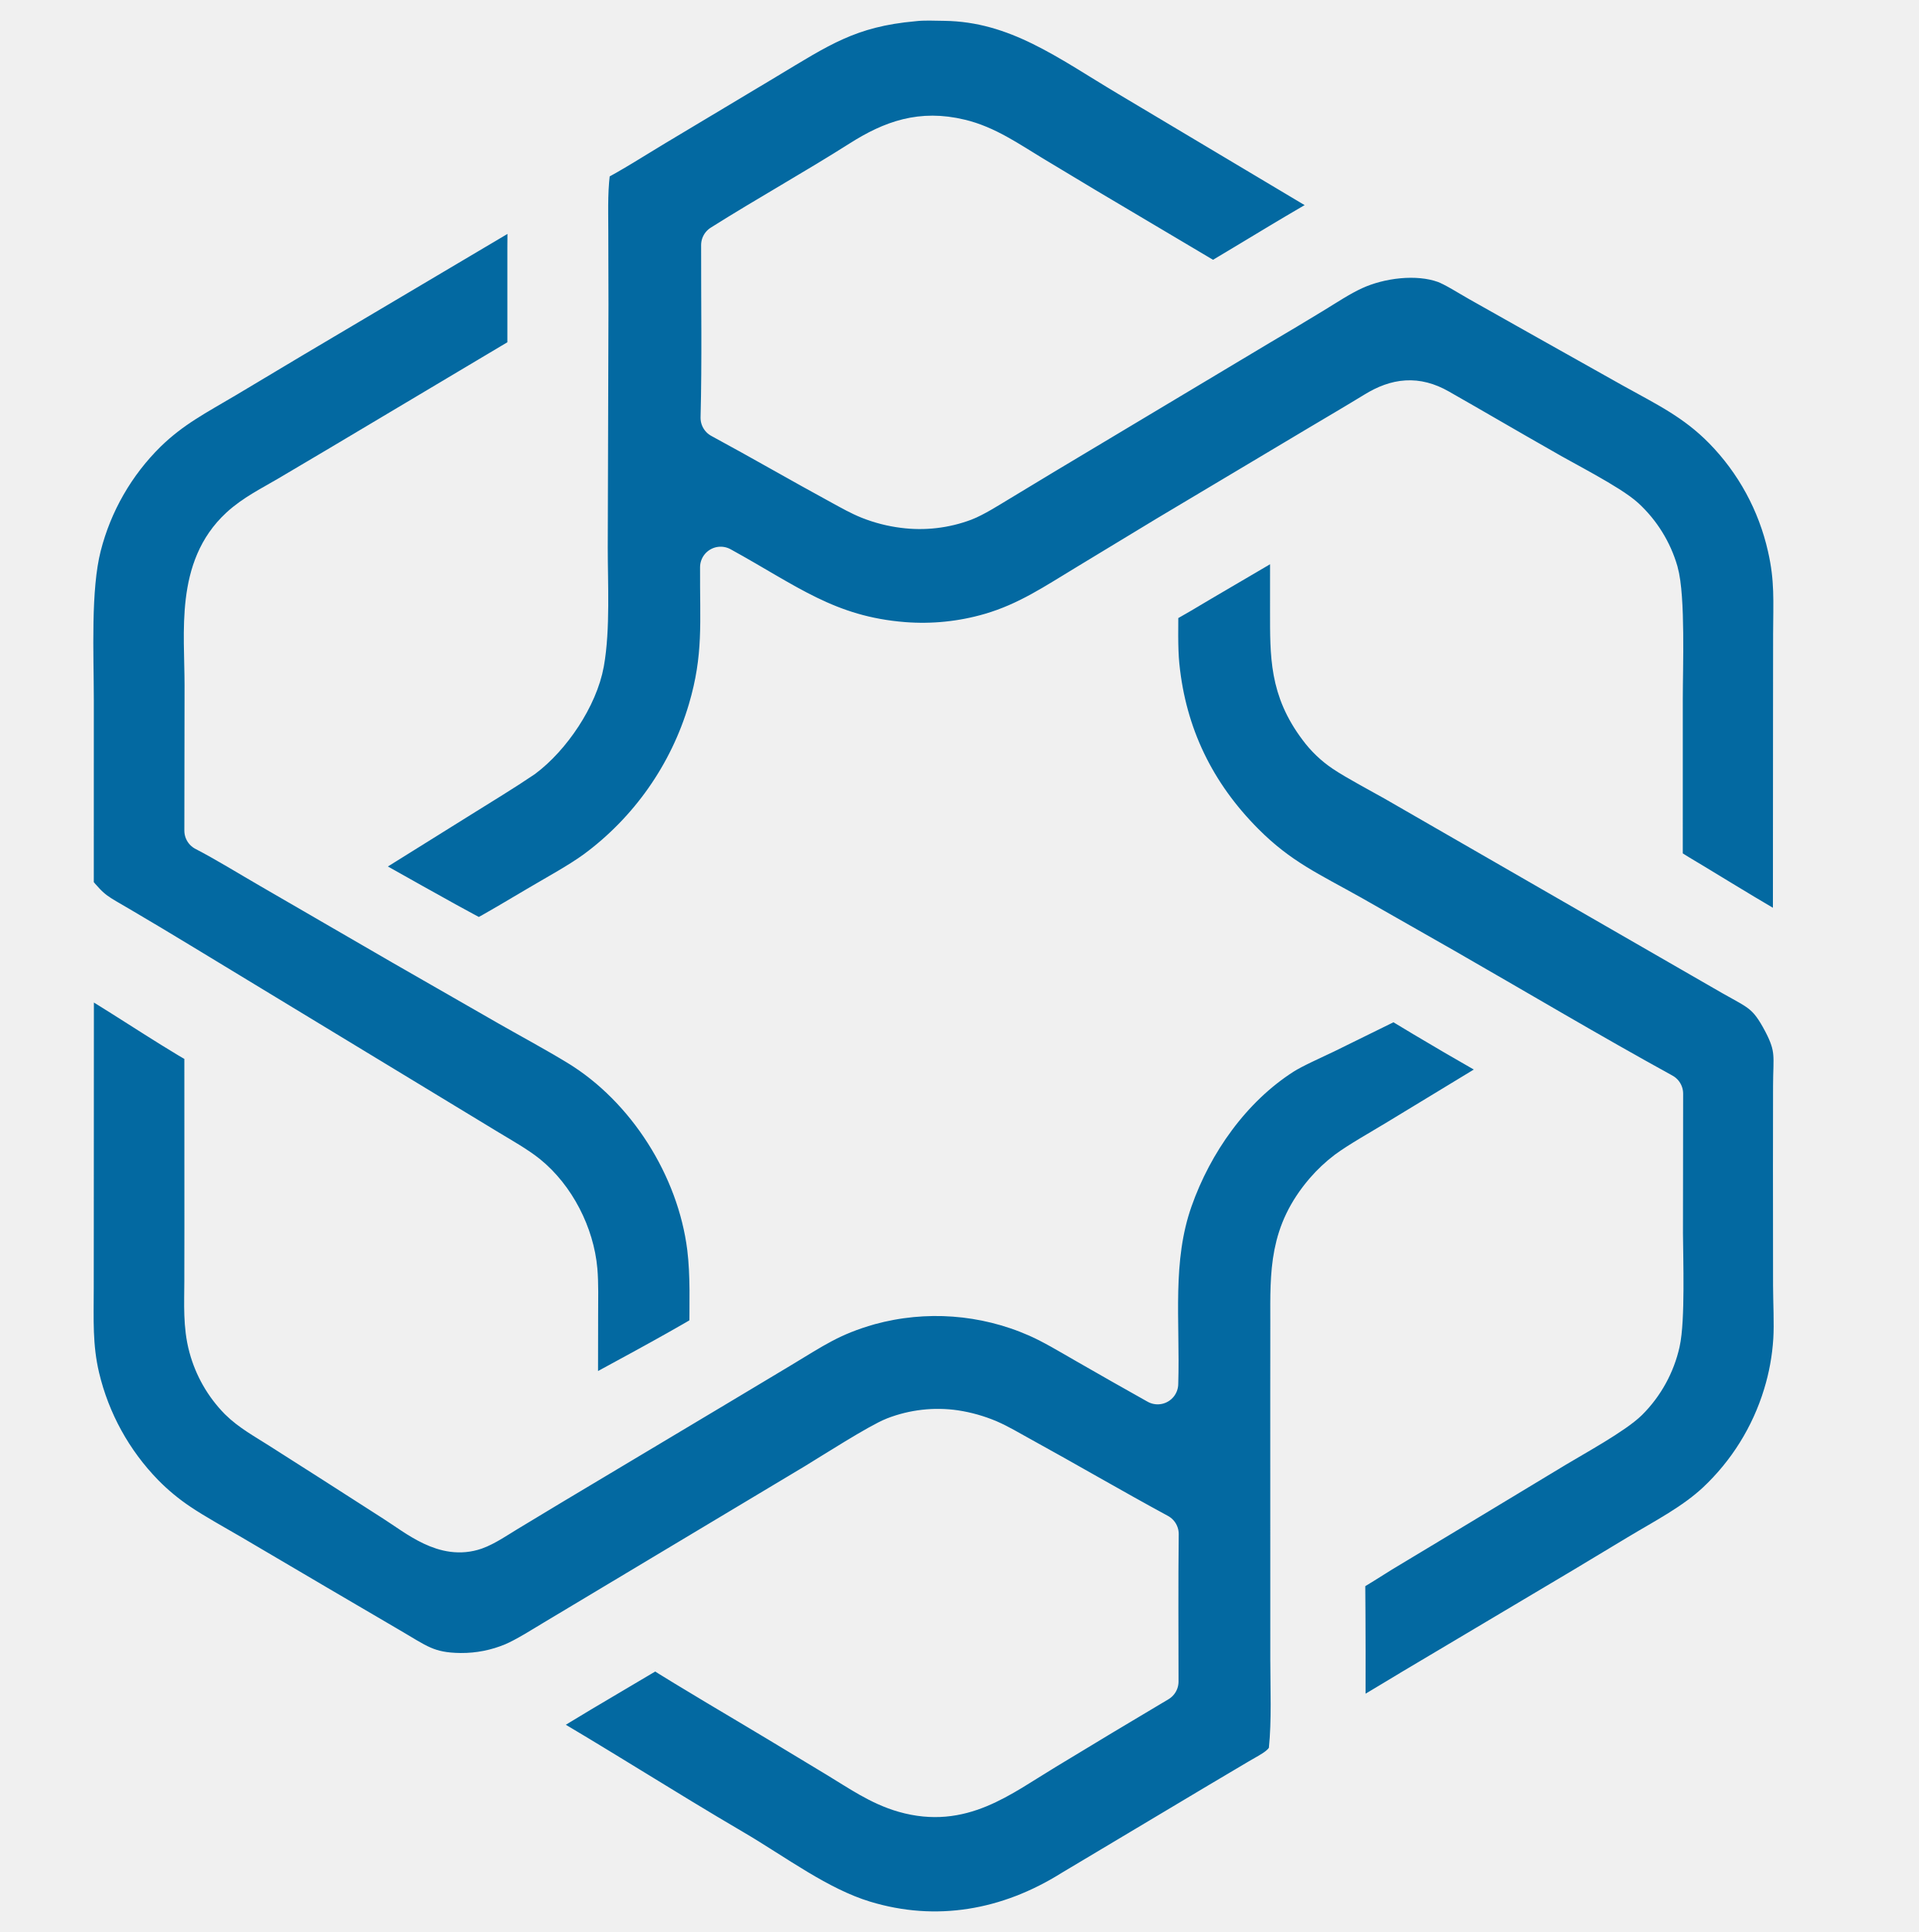
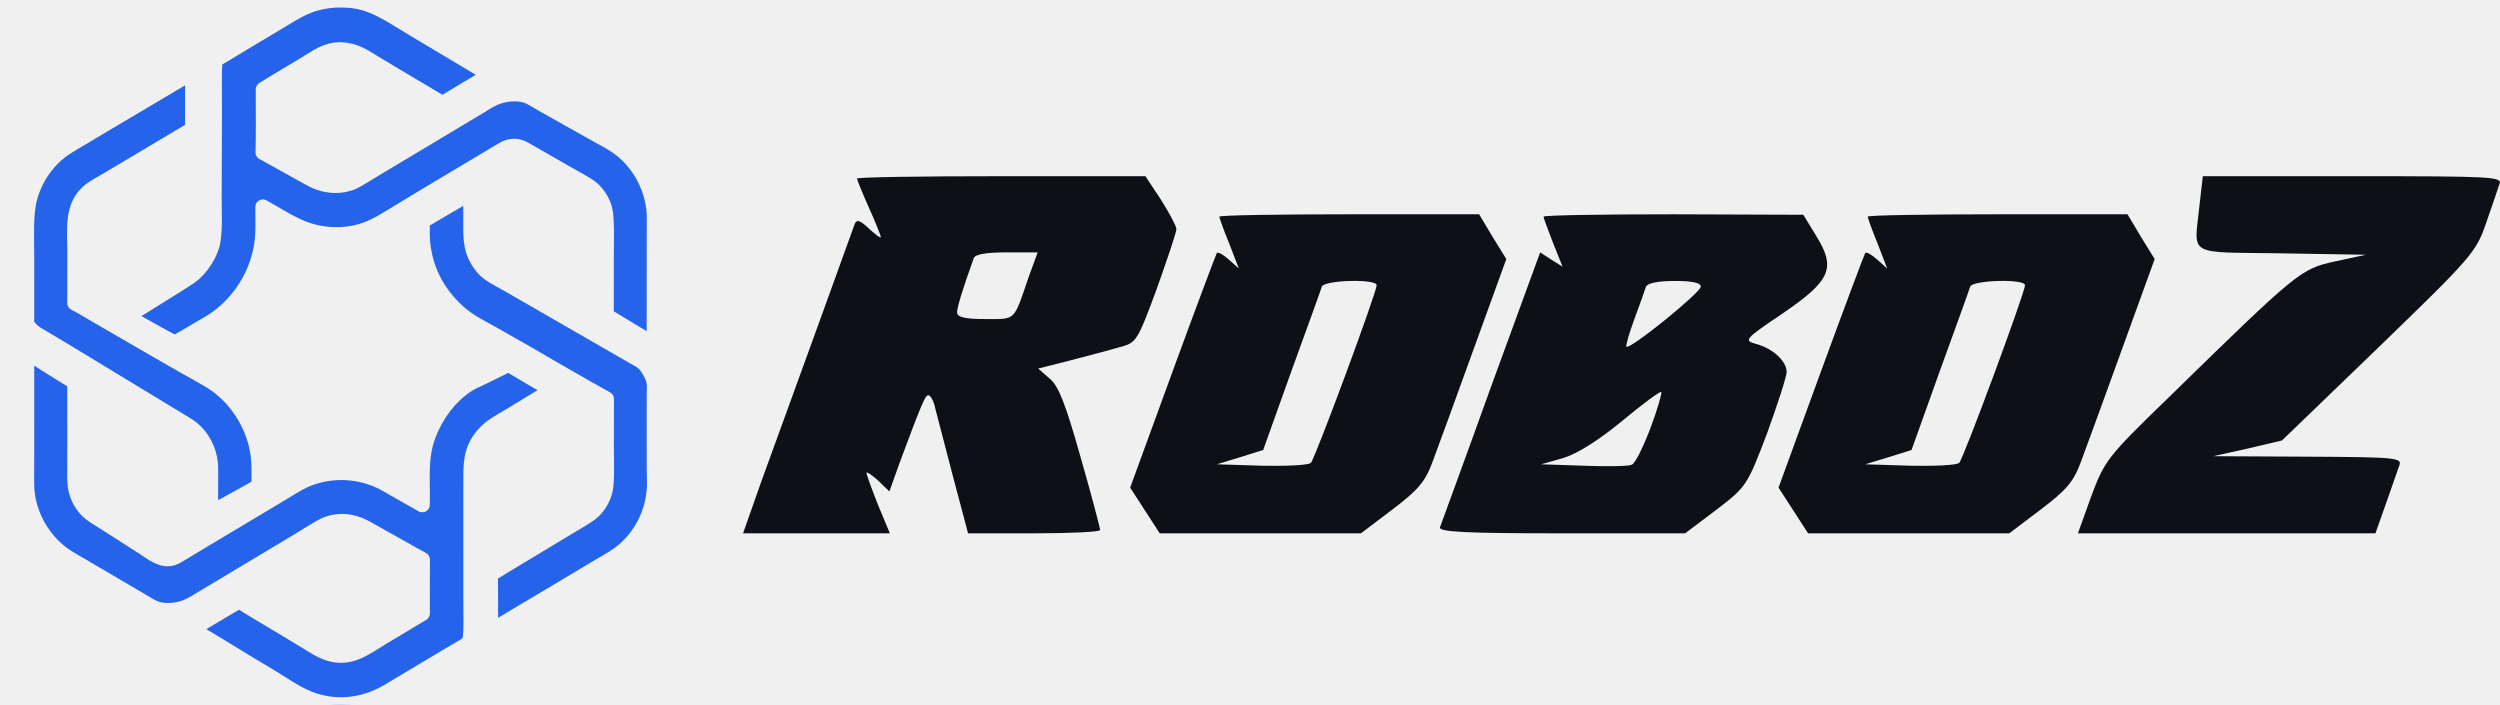
- <svg xmlns="http://www.w3.org/2000/svg" viewBox="0 39.69 1957 1970.46" preserveAspectRatio="xMidYMid meet">
+ <svg xmlns="http://www.w3.org/2000/svg" viewBox="0 0 525 148" role="img" aria-labelledby="title">
  <defs>
-     <g id="logo-geometry">
-       <path d="M 74.766 1025.29 C 118.923 1050.28 164.305 1082.06 209.003 1107.69 L 209.061 1289.76 L 208.978 1346.91 C 208.923 1369.34 207.552 1391.77 213.464 1413.48 C 218.903 1433.76 229.504 1452.28 244.232 1467.24 C 255.719 1478.68 271.184 1487.19 284.992 1495.98 L 337.369 1529.35 L 402.37 1571.04 C 426.681 1586.63 453.769 1609.94 484.436 1599.29 C 494.313 1595.86 507.305 1587.06 516.498 1581.48 L 561.317 1554.44 L 732.483 1452.13 L 794.934 1414.71 C 829.189 1394.17 846.718 1381.33 886.498 1370.03 C 943.353 1354.47 1003.83 1358.89 1057.81 1382.58 C 1074.1 1389.73 1091.82 1400.51 1107.5 1409.47 C 1131.79 1423.45 1156.17 1437.28 1180.62 1450.99 C 1182.6 1386.83 1173.76 1324.45 1195.36 1263.1 C 1215.97 1204.55 1255.26 1148.6 1308.11 1114.87 C 1318.75 1108.08 1339.76 1098.83 1351.85 1092.98 L 1422.11 1058.42 C 1461.11 1082.1 1504.95 1107.91 1544.88 1129.95 L 1518.2 1145.88 L 1424.22 1202.94 C 1410.32 1211.38 1386.02 1225.12 1373.84 1234.22 C 1365.75 1240.37 1358.32 1247.34 1351.67 1255.03 C 1315.12 1297.63 1316.37 1336.61 1316.5 1388.47 L 1316.45 1460.22 L 1316.49 1732.12 C 1316.52 1761.71 1317.97 1794.94 1314.95 1824.27 C 1313.39 1839.48 1296.54 1846.88 1284.54 1854 L 1242.35 1879.01 L 1093.41 1967.92 C 1028.61 2008.48 955.044 2021.78 881.019 1999.21 C 833.945 1984.85 789.851 1951.21 747.228 1926.27 C 676.065 1884.64 606.356 1839.65 534.938 1798.42 C 552.374 1789.66 575.517 1775.08 592.696 1764.8 L 668.482 1719.92 C 709.171 1745.6 752.922 1770.95 794.321 1795.89 L 854.002 1831.92 C 876.109 1845.27 897.255 1860.27 922.35 1867.4 C 980.396 1883.91 1018.74 1852.3 1065.39 1824.11 C 1103.78 1800.78 1142.28 1777.65 1180.91 1754.72 C 1180.87 1704.7 1180.53 1654.21 1181.1 1604.23 C 1133.51 1578.44 1086.63 1550.98 1039.17 1524.94 C 1028.97 1519.34 1018.74 1513.15 1008.06 1508.53 C 997.134 1503.92 985.681 1500.67 973.96 1498.88 C 953.185 1495.87 931.984 1498.27 912.405 1505.84 C 896.965 1511.81 848.802 1542.63 831.637 1553.06 L 625.886 1676.28 L 565.521 1712.44 C 553.041 1719.92 536.607 1730.39 523.546 1735.99 C 506.524 1743.13 488.229 1746.74 469.77 1746.6 C 435.368 1746.29 424.667 1736.4 395.912 1719.74 L 322.945 1676.99 L 235.898 1625.77 C 219.07 1615.93 198.318 1604.55 182.472 1593.87 C 169.423 1585.15 157.307 1575.11 146.317 1563.91 C 113.989 1530.78 91.271 1489.49 80.593 1444.46 C 73.126 1412.76 74.58 1385.3 74.604 1353.28 L 74.662 1275.92 L 74.766 1025.29 z" transform="translate(0,0)" />
-       <path d="M 931.958 40.418 C 941.809 39.233 953.659 39.818 963.57 39.959 C 1037.69 41.012 1090.26 81.29 1151.37 117.603 L 1372.33 249.39 C 1329.35 272.877 1279.72 303.907 1237.15 329.105 L 1106.12 251.337 L 1052.19 218.907 C 1028.38 204.526 1005.37 188.296 978.633 182.094 C 939.774 172.792 910.155 183.162 877.923 203.606 C 831.4 233.115 782.562 260.326 736.029 289.659 C 735.918 347.287 736.957 408.529 735.451 465.829 C 776.791 488.157 817.493 511.82 858.784 534.249 C 867.956 539.231 877.005 544.421 886.721 548.307 C 897.885 552.734 909.566 555.725 921.484 557.209 C 942.305 559.92 963.474 557.477 983.13 550.094 C 993.284 546.197 1007.73 537.038 1017.34 531.25 L 1064.01 503.049 L 1283.92 371.411 C 1302.57 360.454 1321.14 349.346 1339.61 338.089 C 1352.22 330.402 1366.27 321.023 1380.27 314.587 C 1406.99 302.306 1445.14 297.306 1473.36 307.428 C 1483.22 310.962 1498.98 321.101 1508.48 326.431 L 1578.56 365.914 L 1665.25 414.588 C 1700.18 434.006 1729.19 447.819 1757.86 476.93 C 1790.56 510.228 1813.31 551.993 1823.55 597.52 C 1831.18 630.748 1829.36 653.362 1829.28 686.508 L 1829.2 760.489 L 1829.07 1001.87 C 1795.81 983.238 1761.44 962.112 1728.79 942.278 C 1717.46 935.613 1706.24 928.759 1695.15 921.719 L 1695.17 752.054 C 1695.18 721.373 1697.87 648.668 1690.47 622.838 C 1684.39 601.979 1672.75 583.169 1656.79 568.427 C 1641.17 554.069 1594.26 530.559 1572.88 517.933 C 1537.57 497.914 1502.34 477.186 1467.06 457.133 C 1444.27 444.175 1424.51 446.57 1402.87 459.787 C 1383.29 471.748 1363.72 483.221 1344.2 494.829 L 1190.4 586.574 L 1110.15 635.198 C 1076.46 655.497 1048.33 674.867 1009.94 686.032 C 981.222 694.361 951.233 697.436 921.418 695.109 C 843.367 688.947 801.809 654.985 734.942 618.269 C 734.584 674.037 738.763 709.432 722.69 763.824 C 703.24 829.661 662.808 887.34 607.551 928.078 C 590.12 940.714 566.466 953.445 547.613 964.66 C 528.691 975.915 507.827 988.304 488.561 998.822 C 443.987 975.269 398.572 948.859 354.283 924.439 L 469.878 852.338 C 490.132 839.691 514.395 824.955 533.263 812.12 C 561.308 791.238 588.887 750.604 595.149 715.587 C 601.385 680.717 598.783 634.519 598.803 598.202 L 599.549 350.389 L 599.366 275.419 C 599.296 250.551 598.497 230.786 602.367 206.146 C 622.232 196.117 648.195 179.427 668.04 167.52 L 780.011 100.467 C 835.11 67.398 865.27 46.311 931.958 40.418 z" transform="translate(0,0)" />
-       <path d="M 1314.11 579.758 C 1317.53 581.409 1316.27 593.26 1316.26 598.05 L 1316.24 662.663 C 1316.27 708.462 1315.47 742.307 1345.24 781.808 C 1352.3 791.365 1360.94 799.642 1370.79 806.281 C 1383.61 814.924 1408.33 827.992 1422.58 836.065 L 1506.75 884.553 L 1766.92 1034.42 C 1794.68 1050.12 1803.28 1052.3 1818.95 1082.11 C 1833 1108.85 1829.26 1117.89 1829.22 1147.58 L 1829.13 1230.25 L 1829.22 1350.15 C 1829.26 1367.46 1830.46 1389.51 1829.44 1406.11 C 1828.25 1425.34 1824.79 1444.37 1819.11 1462.78 C 1806.35 1504.59 1782.85 1542.32 1750.96 1572.21 C 1727.44 1594.05 1698.52 1608.83 1671.02 1625.39 C 1633.99 1647.82 1596.83 1670.05 1559.54 1692.07 L 1441.32 1762.35 C 1419.21 1775.52 1393.95 1791.32 1371.46 1803.33 C 1371.81 1750.67 1371.75 1698.01 1371.27 1645.35 C 1381.8 1639.76 1398.11 1629 1408.75 1622.51 L 1477.25 1581.27 L 1586.25 1515.47 C 1605.15 1504.1 1645.85 1481.78 1660.05 1467.71 C 1676.16 1451.58 1687.37 1431.2 1692.36 1408.95 C 1697.56 1385.98 1695.53 1323.94 1695.35 1297.85 L 1695.52 1155.1 C 1621.8 1114.59 1546.37 1069.74 1473.15 1027.75 L 1378.85 974.05 C 1335.12 949.417 1304.53 936.184 1268.46 899.997 C 1218.32 849.703 1188.98 789.472 1181.83 718.563 C 1179.97 700.106 1180.74 676.235 1180.77 657.323 C 1192.61 651.691 1213.87 638.513 1225.68 631.641 L 1314.11 579.758 z" transform="translate(0,0)" />
-       <path d="M 537.787 241.855 C 539.132 247.343 538.455 284.211 538.43 292.656 L 538.438 400.685 L 347.247 514.561 L 293.985 546.095 C 277.1 556.042 259.513 564.626 245.044 577.981 C 200.217 619.359 209.16 683.233 209.21 738.56 L 209.008 886.862 C 229.403 897.32 255.53 913.437 275.916 925.193 L 410.474 1003.18 L 519.194 1065.55 C 542.406 1078.78 566.89 1091.93 589.813 1105.9 C 660.337 1148.91 711.526 1230.23 721.733 1311.99 C 725.2 1339.75 724.012 1370.64 724.011 1398.36 C 683.226 1422.62 632.825 1449.29 591 1472.2 C 587.451 1471.43 588.871 1445.98 588.881 1441.33 L 588.996 1379.76 C 589.017 1365.94 589.455 1348.55 588.277 1335.17 C 585.092 1298.99 565.798 1261.09 537.454 1238.18 C 526.74 1229.52 510.119 1220.13 497.722 1212.63 L 435.041 1174.59 L 182.439 1021.35 C 162.961 1009.51 143.394 997.812 123.74 986.266 C 97.685 970.824 93.794 970.605 74.659 946.995 L 74.688 753.972 C 74.662 707.099 71.26 640.09 82.286 596.728 C 93.527 552.447 116.695 512.097 149.27 480.066 C 174.939 455.104 199.675 442.622 230.065 424.562 L 299.196 383.245 L 537.787 241.855 z" transform="translate(0,0)" />
-     </g>
-     <mask id="logo-mask" x="-80" y="-40.31" width="2117" height="2130.46" maskUnits="userSpaceOnUse" maskContentUnits="userSpaceOnUse" style="mask-type:luminance">
-       <use href="#logo-geometry" fill="white" stroke="none" stroke-linejoin="round" stroke-width="42" />
-       <use href="#logo-geometry" fill="none" stroke="black" stroke-linejoin="round" stroke-width="42" />
+     <mask id="mark-mask" x="0" y="0" width="147" height="148" maskUnits="userSpaceOnUse" maskContentUnits="userSpaceOnUse">
+       <g transform="scale(0.07510936) translate(0 -39.69)" fill="white">
+         <path d="M 74.766 1025.29 C 118.923 1050.28 164.305 1082.06 209.003 1107.69 L 209.061 1289.76 L 208.978 1346.91 C 208.923 1369.34 207.552 1391.77 213.464 1413.48 C 218.903 1433.76 229.504 1452.28 244.232 1467.24 C 255.719 1478.68 271.184 1487.19 284.992 1495.98 L 337.369 1529.35 L 402.37 1571.04 C 426.681 1586.63 453.769 1609.94 484.436 1599.29 C 494.313 1595.86 507.305 1587.06 516.498 1581.48 L 561.317 1554.44 L 732.483 1452.13 L 794.934 1414.71 C 829.189 1394.17 846.718 1381.33 886.498 1370.03 C 943.353 1354.47 1003.83 1358.89 1057.81 1382.58 C 1074.1 1389.73 1091.82 1400.51 1107.5 1409.47 C 1131.79 1423.45 1156.17 1437.28 1180.62 1450.99 C 1182.6 1386.83 1173.76 1324.45 1195.36 1263.1 C 1215.97 1204.55 1255.26 1148.6 1308.11 1114.87 C 1318.75 1108.08 1339.76 1098.83 1351.85 1092.98 L 1422.11 1058.42 C 1461.11 1082.1 1504.95 1107.91 1544.88 1129.95 L 1518.2 1145.88 L 1424.22 1202.94 C 1410.32 1211.38 1386.02 1225.12 1373.84 1234.22 C 1365.75 1240.37 1358.32 1247.34 1351.67 1255.03 C 1315.12 1297.63 1316.37 1336.61 1316.5 1388.47 L 1316.45 1460.22 L 1316.49 1732.12 C 1316.52 1761.71 1317.97 1794.94 1314.95 1824.27 C 1313.39 1839.48 1296.54 1846.88 1284.54 1854 L 1242.35 1879.01 L 1093.41 1967.92 C 1028.61 2008.48 955.044 2021.78 881.019 1999.21 C 833.945 1984.85 789.851 1951.21 747.228 1926.27 C 676.065 1884.64 606.356 1839.65 534.938 1798.42 C 552.374 1789.66 575.517 1775.08 592.696 1764.8 L 668.482 1719.92 C 709.171 1745.6 752.922 1770.95 794.321 1795.89 L 854.002 1831.92 C 876.109 1845.27 897.255 1860.27 922.35 1867.4 C 980.396 1883.91 1018.74 1852.3 1065.39 1824.11 C 1103.78 1800.78 1142.28 1777.65 1180.91 1754.72 C 1180.87 1704.7 1180.53 1654.21 1181.1 1604.23 C 1133.51 1578.44 1086.63 1550.98 1039.17 1524.94 C 1028.97 1519.34 1018.74 1513.15 1008.06 1508.53 C 997.134 1503.92 985.681 1500.67 973.96 1498.88 C 953.185 1495.87 931.984 1498.27 912.405 1505.84 C 896.965 1511.81 848.802 1542.63 831.637 1553.06 L 625.886 1676.28 L 565.521 1712.44 C 553.041 1719.92 536.607 1730.39 523.546 1735.99 C 506.524 1743.13 488.229 1746.74 469.77 1746.6 C 435.368 1746.29 424.667 1736.4 395.912 1719.74 L 322.945 1676.99 L 235.898 1625.77 C 219.07 1615.93 198.318 1604.55 182.472 1593.87 C 169.423 1585.15 157.307 1575.11 146.317 1563.91 C 113.989 1530.78 91.271 1489.49 80.593 1444.46 C 73.126 1412.76 74.58 1385.3 74.604 1353.28 L 74.662 1275.92 L 74.766 1025.29 z" transform="translate(0,0)" />
+         <path d="M 931.958 40.418 C 941.809 39.233 953.659 39.818 963.57 39.959 C 1037.69 41.012 1090.26 81.29 1151.37 117.603 L 1372.33 249.39 C 1329.35 272.877 1279.72 303.907 1237.15 329.105 L 1106.12 251.337 L 1052.19 218.907 C 1028.38 204.526 1005.37 188.296 978.633 182.094 C 939.774 172.792 910.155 183.162 877.923 203.606 C 831.4 233.115 782.562 260.326 736.029 289.659 C 735.918 347.287 736.957 408.529 735.451 465.829 C 776.791 488.157 817.493 511.82 858.784 534.249 C 867.956 539.231 877.005 544.421 886.721 548.307 C 897.885 552.734 909.566 555.725 921.484 557.209 C 942.305 559.92 963.474 557.477 983.13 550.094 C 993.284 546.197 1007.73 537.038 1017.34 531.25 L 1064.01 503.049 L 1283.92 371.411 C 1302.57 360.454 1321.14 349.346 1339.61 338.089 C 1352.22 330.402 1366.27 321.023 1380.27 314.587 C 1406.99 302.306 1445.14 297.306 1473.36 307.428 C 1483.22 310.962 1498.98 321.101 1508.48 326.431 L 1578.56 365.914 L 1665.25 414.588 C 1700.18 434.006 1729.19 447.819 1757.86 476.93 C 1790.56 510.228 1813.31 551.993 1823.55 597.52 C 1831.18 630.748 1829.36 653.362 1829.28 686.508 L 1829.2 760.489 L 1829.07 1001.87 C 1795.81 983.238 1761.44 962.112 1728.79 942.278 C 1717.46 935.613 1706.24 928.759 1695.15 921.719 L 1695.17 752.054 C 1695.18 721.373 1697.87 648.668 1690.47 622.838 C 1684.39 601.979 1672.75 583.169 1656.79 568.427 C 1641.17 554.069 1594.26 530.559 1572.88 517.933 C 1537.57 497.914 1502.34 477.186 1467.06 457.133 C 1444.27 444.175 1424.51 446.57 1402.87 459.787 C 1383.29 471.748 1363.72 483.221 1344.2 494.829 L 1190.4 586.574 L 1110.15 635.198 C 1076.46 655.497 1048.33 674.867 1009.94 686.032 C 981.222 694.361 951.233 697.436 921.418 695.109 C 843.367 688.947 801.809 654.985 734.942 618.269 C 734.584 674.037 738.763 709.432 722.69 763.824 C 703.24 829.661 662.808 887.34 607.551 928.078 C 590.12 940.714 566.466 953.445 547.613 964.66 C 528.691 975.915 507.827 988.304 488.561 998.822 C 443.987 975.269 398.572 948.859 354.283 924.439 L 469.878 852.338 C 490.132 839.691 514.395 824.955 533.263 812.12 C 561.308 791.238 588.887 750.604 595.149 715.587 C 601.385 680.717 598.783 634.519 598.803 598.202 L 599.549 350.389 L 599.366 275.419 C 599.296 250.551 598.497 230.786 602.367 206.146 C 622.232 196.117 648.195 179.427 668.04 167.52 L 780.011 100.467 C 835.11 67.398 865.27 46.311 931.958 40.418 z" transform="translate(0,0)" />
+         <path d="M 1314.11 579.758 C 1317.53 581.409 1316.27 593.26 1316.26 598.05 L 1316.24 662.663 C 1316.27 708.462 1315.47 742.307 1345.24 781.808 C 1352.3 791.365 1360.94 799.642 1370.79 806.281 C 1383.61 814.924 1408.33 827.992 1422.58 836.065 L 1506.75 884.553 L 1766.92 1034.42 C 1794.68 1050.12 1803.28 1052.3 1818.95 1082.11 C 1833 1108.85 1829.26 1117.89 1829.22 1147.58 L 1829.13 1230.25 L 1829.22 1350.15 C 1829.26 1367.46 1830.46 1389.51 1829.44 1406.11 C 1828.25 1425.34 1824.79 1444.37 1819.11 1462.78 C 1806.35 1504.59 1782.85 1542.32 1750.96 1572.21 C 1727.44 1594.05 1698.52 1608.83 1671.02 1625.39 C 1633.99 1647.82 1596.83 1670.05 1559.54 1692.07 L 1441.32 1762.35 C 1419.21 1775.52 1393.95 1791.32 1371.46 1803.33 C 1371.81 1750.67 1371.75 1698.01 1371.27 1645.35 C 1381.8 1639.76 1398.11 1629 1408.75 1622.51 L 1477.25 1581.27 L 1586.25 1515.47 C 1605.15 1504.1 1645.85 1481.78 1660.05 1467.71 C 1676.16 1451.58 1687.37 1431.2 1692.36 1408.95 C 1697.56 1385.98 1695.53 1323.94 1695.35 1297.85 L 1695.52 1155.1 C 1621.8 1114.59 1546.37 1069.74 1473.15 1027.75 L 1378.85 974.05 C 1335.12 949.417 1304.53 936.184 1268.46 899.997 C 1218.32 849.703 1188.98 789.472 1181.83 718.563 C 1179.97 700.106 1180.74 676.235 1180.77 657.323 C 1192.61 651.691 1213.87 638.513 1225.68 631.641 L 1314.11 579.758 z" transform="translate(0,0)" />
+         <path d="M 537.787 241.855 C 539.132 247.343 538.455 284.211 538.43 292.656 L 538.438 400.685 L 347.247 514.561 L 293.985 546.095 C 277.1 556.042 259.513 564.626 245.044 577.981 C 200.217 619.359 209.16 683.233 209.21 738.56 L 209.008 886.862 C 229.403 897.32 255.53 913.437 275.916 925.193 L 410.474 1003.18 L 519.194 1065.55 C 542.406 1078.78 566.89 1091.93 589.813 1105.9 C 660.337 1148.91 711.526 1230.23 721.733 1311.99 C 725.2 1339.75 724.012 1370.64 724.011 1398.36 C 683.226 1422.62 632.825 1449.29 591 1472.2 C 587.451 1471.43 588.871 1445.98 588.881 1441.33 L 588.996 1379.76 C 589.017 1365.94 589.455 1348.55 588.277 1335.17 C 585.092 1298.99 565.798 1261.09 537.454 1238.18 C 526.74 1229.52 510.119 1220.13 497.722 1212.63 L 435.041 1174.59 L 182.439 1021.35 C 162.961 1009.51 143.394 997.812 123.74 986.266 C 97.685 970.824 93.794 970.605 74.659 946.995 L 74.688 753.972 C 74.662 707.099 71.26 640.09 82.286 596.728 C 93.527 552.447 116.695 512.097 149.27 480.066 C 174.939 455.104 199.675 442.622 230.065 424.562 L 299.196 383.245 L 537.787 241.855 z" transform="translate(0,0)" />
+       </g>
+       <g transform="scale(0.07510936) translate(0 -39.69)" fill="none" stroke="black" stroke-linejoin="round" stroke-width="42">
+         <path d="M 74.766 1025.29 C 118.923 1050.28 164.305 1082.06 209.003 1107.69 L 209.061 1289.76 L 208.978 1346.91 C 208.923 1369.34 207.552 1391.77 213.464 1413.48 C 218.903 1433.76 229.504 1452.28 244.232 1467.24 C 255.719 1478.68 271.184 1487.19 284.992 1495.98 L 337.369 1529.35 L 402.37 1571.04 C 426.681 1586.63 453.769 1609.94 484.436 1599.29 C 494.313 1595.86 507.305 1587.06 516.498 1581.48 L 561.317 1554.44 L 732.483 1452.13 L 794.934 1414.71 C 829.189 1394.17 846.718 1381.33 886.498 1370.03 C 943.353 1354.47 1003.83 1358.89 1057.81 1382.58 C 1074.1 1389.73 1091.82 1400.51 1107.5 1409.47 C 1131.79 1423.45 1156.17 1437.28 1180.62 1450.99 C 1182.6 1386.83 1173.76 1324.45 1195.36 1263.1 C 1215.97 1204.55 1255.26 1148.6 1308.11 1114.87 C 1318.75 1108.08 1339.76 1098.83 1351.85 1092.98 L 1422.11 1058.42 C 1461.11 1082.1 1504.95 1107.91 1544.88 1129.95 L 1518.2 1145.88 L 1424.22 1202.94 C 1410.32 1211.38 1386.02 1225.12 1373.84 1234.22 C 1365.75 1240.37 1358.32 1247.34 1351.67 1255.03 C 1315.12 1297.63 1316.37 1336.61 1316.5 1388.47 L 1316.45 1460.22 L 1316.49 1732.12 C 1316.52 1761.71 1317.97 1794.94 1314.95 1824.27 C 1313.39 1839.48 1296.54 1846.88 1284.54 1854 L 1242.35 1879.01 L 1093.41 1967.92 C 1028.61 2008.48 955.044 2021.78 881.019 1999.21 C 833.945 1984.85 789.851 1951.21 747.228 1926.27 C 676.065 1884.64 606.356 1839.65 534.938 1798.42 C 552.374 1789.66 575.517 1775.08 592.696 1764.8 L 668.482 1719.92 C 709.171 1745.6 752.922 1770.95 794.321 1795.89 L 854.002 1831.92 C 876.109 1845.27 897.255 1860.27 922.35 1867.4 C 980.396 1883.91 1018.74 1852.3 1065.39 1824.11 C 1103.78 1800.78 1142.28 1777.65 1180.91 1754.72 C 1180.87 1704.7 1180.53 1654.21 1181.1 1604.23 C 1133.51 1578.44 1086.63 1550.98 1039.17 1524.94 C 1028.97 1519.34 1018.74 1513.15 1008.06 1508.53 C 997.134 1503.92 985.681 1500.67 973.96 1498.88 C 953.185 1495.87 931.984 1498.27 912.405 1505.84 C 896.965 1511.81 848.802 1542.63 831.637 1553.06 L 625.886 1676.28 L 565.521 1712.44 C 553.041 1719.92 536.607 1730.39 523.546 1735.99 C 506.524 1743.13 488.229 1746.74 469.77 1746.6 C 435.368 1746.29 424.667 1736.4 395.912 1719.74 L 322.945 1676.99 L 235.898 1625.77 C 219.07 1615.93 198.318 1604.55 182.472 1593.87 C 169.423 1585.15 157.307 1575.11 146.317 1563.91 C 113.989 1530.78 91.271 1489.49 80.593 1444.46 C 73.126 1412.76 74.58 1385.3 74.604 1353.28 L 74.662 1275.92 L 74.766 1025.29 z" transform="translate(0,0)" />
+         <path d="M 931.958 40.418 C 941.809 39.233 953.659 39.818 963.57 39.959 C 1037.69 41.012 1090.26 81.29 1151.37 117.603 L 1372.33 249.39 C 1329.35 272.877 1279.72 303.907 1237.15 329.105 L 1106.12 251.337 L 1052.19 218.907 C 1028.38 204.526 1005.37 188.296 978.633 182.094 C 939.774 172.792 910.155 183.162 877.923 203.606 C 831.4 233.115 782.562 260.326 736.029 289.659 C 735.918 347.287 736.957 408.529 735.451 465.829 C 776.791 488.157 817.493 511.82 858.784 534.249 C 867.956 539.231 877.005 544.421 886.721 548.307 C 897.885 552.734 909.566 555.725 921.484 557.209 C 942.305 559.92 963.474 557.477 983.13 550.094 C 993.284 546.197 1007.73 537.038 1017.34 531.25 L 1064.01 503.049 L 1283.92 371.411 C 1302.57 360.454 1321.14 349.346 1339.61 338.089 C 1352.22 330.402 1366.27 321.023 1380.27 314.587 C 1406.99 302.306 1445.14 297.306 1473.36 307.428 C 1483.22 310.962 1498.98 321.101 1508.48 326.431 L 1578.56 365.914 L 1665.25 414.588 C 1700.18 434.006 1729.19 447.819 1757.86 476.93 C 1790.56 510.228 1813.31 551.993 1823.55 597.52 C 1831.18 630.748 1829.36 653.362 1829.28 686.508 L 1829.2 760.489 L 1829.07 1001.87 C 1795.81 983.238 1761.44 962.112 1728.79 942.278 C 1717.46 935.613 1706.24 928.759 1695.15 921.719 L 1695.17 752.054 C 1695.18 721.373 1697.87 648.668 1690.47 622.838 C 1684.39 601.979 1672.75 583.169 1656.79 568.427 C 1641.17 554.069 1594.26 530.559 1572.88 517.933 C 1537.57 497.914 1502.34 477.186 1467.06 457.133 C 1444.27 444.175 1424.51 446.57 1402.87 459.787 C 1383.29 471.748 1363.72 483.221 1344.2 494.829 L 1190.4 586.574 L 1110.15 635.198 C 1076.46 655.497 1048.33 674.867 1009.94 686.032 C 981.222 694.361 951.233 697.436 921.418 695.109 C 843.367 688.947 801.809 654.985 734.942 618.269 C 734.584 674.037 738.763 709.432 722.69 763.824 C 703.24 829.661 662.808 887.34 607.551 928.078 C 590.12 940.714 566.466 953.445 547.613 964.66 C 528.691 975.915 507.827 988.304 488.561 998.822 C 443.987 975.269 398.572 948.859 354.283 924.439 L 469.878 852.338 C 490.132 839.691 514.395 824.955 533.263 812.12 C 561.308 791.238 588.887 750.604 595.149 715.587 C 601.385 680.717 598.783 634.519 598.803 598.202 L 599.549 350.389 L 599.366 275.419 C 599.296 250.551 598.497 230.786 602.367 206.146 C 622.232 196.117 648.195 179.427 668.04 167.52 L 780.011 100.467 C 835.11 67.398 865.27 46.311 931.958 40.418 z" transform="translate(0,0)" />
+         <path d="M 1314.11 579.758 C 1317.53 581.409 1316.27 593.26 1316.26 598.05 L 1316.24 662.663 C 1316.27 708.462 1315.47 742.307 1345.24 781.808 C 1352.3 791.365 1360.94 799.642 1370.79 806.281 C 1383.61 814.924 1408.33 827.992 1422.58 836.065 L 1506.75 884.553 L 1766.92 1034.42 C 1794.68 1050.12 1803.28 1052.3 1818.95 1082.11 C 1833 1108.85 1829.26 1117.89 1829.22 1147.58 L 1829.13 1230.25 L 1829.22 1350.15 C 1829.26 1367.46 1830.46 1389.51 1829.44 1406.11 C 1828.25 1425.34 1824.79 1444.37 1819.11 1462.78 C 1806.35 1504.59 1782.85 1542.32 1750.96 1572.21 C 1727.44 1594.05 1698.52 1608.83 1671.02 1625.39 C 1633.99 1647.82 1596.83 1670.05 1559.54 1692.07 L 1441.32 1762.35 C 1419.21 1775.52 1393.95 1791.32 1371.46 1803.33 C 1371.81 1750.67 1371.75 1698.01 1371.27 1645.35 C 1381.8 1639.76 1398.11 1629 1408.75 1622.51 L 1477.25 1581.27 L 1586.25 1515.47 C 1605.15 1504.1 1645.85 1481.78 1660.05 1467.71 C 1676.16 1451.58 1687.37 1431.2 1692.36 1408.95 C 1697.56 1385.98 1695.53 1323.94 1695.35 1297.85 L 1695.52 1155.1 C 1621.8 1114.59 1546.37 1069.74 1473.15 1027.75 L 1378.85 974.05 C 1335.12 949.417 1304.53 936.184 1268.46 899.997 C 1218.32 849.703 1188.98 789.472 1181.83 718.563 C 1179.97 700.106 1180.74 676.235 1180.77 657.323 C 1192.61 651.691 1213.87 638.513 1225.68 631.641 L 1314.11 579.758 z" transform="translate(0,0)" />
+         <path d="M 537.787 241.855 C 539.132 247.343 538.455 284.211 538.43 292.656 L 538.438 400.685 L 347.247 514.561 L 293.985 546.095 C 277.1 556.042 259.513 564.626 245.044 577.981 C 200.217 619.359 209.16 683.233 209.21 738.56 L 209.008 886.862 C 229.403 897.32 255.53 913.437 275.916 925.193 L 410.474 1003.18 L 519.194 1065.55 C 542.406 1078.78 566.89 1091.93 589.813 1105.9 C 660.337 1148.91 711.526 1230.23 721.733 1311.99 C 725.2 1339.75 724.012 1370.64 724.011 1398.36 C 683.226 1422.62 632.825 1449.29 591 1472.2 C 587.451 1471.43 588.871 1445.98 588.881 1441.33 L 588.996 1379.76 C 589.017 1365.94 589.455 1348.55 588.277 1335.17 C 585.092 1298.99 565.798 1261.09 537.454 1238.18 C 526.74 1229.52 510.119 1220.13 497.722 1212.63 L 435.041 1174.59 L 182.439 1021.35 C 162.961 1009.51 143.394 997.812 123.74 986.266 C 97.685 970.824 93.794 970.605 74.659 946.995 L 74.688 753.972 C 74.662 707.099 71.26 640.09 82.286 596.728 C 93.527 552.447 116.695 512.097 149.27 480.066 C 174.939 455.104 199.675 442.622 230.065 424.562 L 299.196 383.245 L 537.787 241.855 z" transform="translate(0,0)" />
+       </g>
    </mask>
  </defs>
-   <rect x="-80" y="-40.31" width="2117" height="2130.46" fill="#0369A1" mask="url(#logo-mask)" />
+   <rect x="0" y="0" width="147" height="148" fill="#2563EB" mask="url(#mark-mask)" />
+   <g transform="translate(156 37) scale(1.001156 1)">
+     <g transform="translate(-10.05955,82) scale(0.1,-0.1)" fill="#0D1117" stroke="none">
+       <path d="M340 815 c0 -2 11 -30 25 -61 14 -31 25 -59 25 -62 0 -3 -11 5 -25 18 -19 18 -26 20 -30 9 -107 -297 -165 -455 -196 -541 l-38 -108 154 0 154 0 -25 60 c-13 33 -24 63 -24 67 0 3 11 -4 24 -16 l24 -23 21 59 c48 129 54 143 61 143 4 0 11 -12 14 -27 4 -16 21 -81 38 -146 l31 -117 138 0 c77 0 139 3 139 7 0 4 -18 73 -41 153 -31 110 -46 150 -65 165 l-24 21 67 17 c38 10 84 22 104 28 35 9 37 12 78 123 22 62 41 118 41 125 0 6 -15 34 -32 61 l-33 50 -302 0 c-167 0 -303 -2 -303 -5z m360 -207 c-32 -94 -26 -88 -91 -88 -43 0 -59 4 -59 14 0 11 12 50 35 114 3 8 26 12 69 12 l65 0 -19 -52z" />
+       <path d="M3156 759 c-11 -109 -30 -98 172 -101 l177 -3 -65 -14 c-72 -16 -77 -20 -348 -285 -129 -125 -135 -133 -163 -208 l-28 -78 312 0 312 0 22 62 c12 35 25 71 28 80 7 17 -7 18 -191 19 l-199 1 72 16 72 17 203 196 c195 189 204 199 225 260 12 35 25 72 28 82 7 16 -12 17 -308 17 l-314 0 -7 -61z" />
+       <path d="M1100 735 c0 -2 9 -28 21 -57 l20 -52 -20 18 c-12 11 -23 17 -26 15 -2 -3 -44 -115 -93 -249 l-89 -244 31 -48 31 -48 211 0 211 0 66 50 c54 41 69 58 85 102 11 29 50 137 87 239 l67 185 -29 47 -28 47 -272 0 c-150 0 -273 -2 -273 -5z m330 -144 c0 -15 -129 -364 -138 -373 -5 -5 -51 -7 -103 -6 l-94 3 49 15 48 15 59 165 c33 91 62 171 64 178 5 14 115 17 115 3z" />
+       <path d="M1780 735 c0 -2 9 -27 20 -55 l20 -50 -24 15 -23 15 -103 -282 c-56 -156 -105 -289 -107 -295 -4 -10 51 -13 254 -13 l260 0 65 49 c64 49 65 51 107 161 22 61 41 119 41 129 0 23 -30 50 -65 59 -25 7 -23 10 54 62 103 70 115 96 74 163 l-28 46 -272 1 c-150 0 -273 -2 -273 -5z m330 -147 c-1 -13 -149 -133 -156 -126 -2 2 6 29 17 59 11 30 22 60 24 67 3 7 24 12 60 12 38 0 55 -4 55 -12z m-106 -298 c-15 -39 -32 -74 -39 -76 -6 -3 -52 -4 -101 -2 l-89 3 46 13 c30 9 74 37 124 78 43 36 80 63 82 61 2 -2 -8 -37 -23 -77z" />
+       <path d="M2460 735 c0 -2 9 -28 21 -57 l20 -52 -20 18 c-12 11 -23 17 -26 15 -2 -3 -44 -115 -93 -249 l-89 -244 31 -48 31 -48 211 0 211 0 66 50 c54 41 69 58 85 102 11 29 50 137 87 239 l67 185 -29 47 -28 47 -272 0 c-150 0 -273 -2 -273 -5z m330 -144 c0 -15 -129 -364 -138 -373 -5 -5 -51 -7 -103 -6 l-94 3 49 15 48 15 59 165 c33 91 62 171 64 178 5 14 115 17 115 3z" />
+     </g>
+   </g>
</svg>
